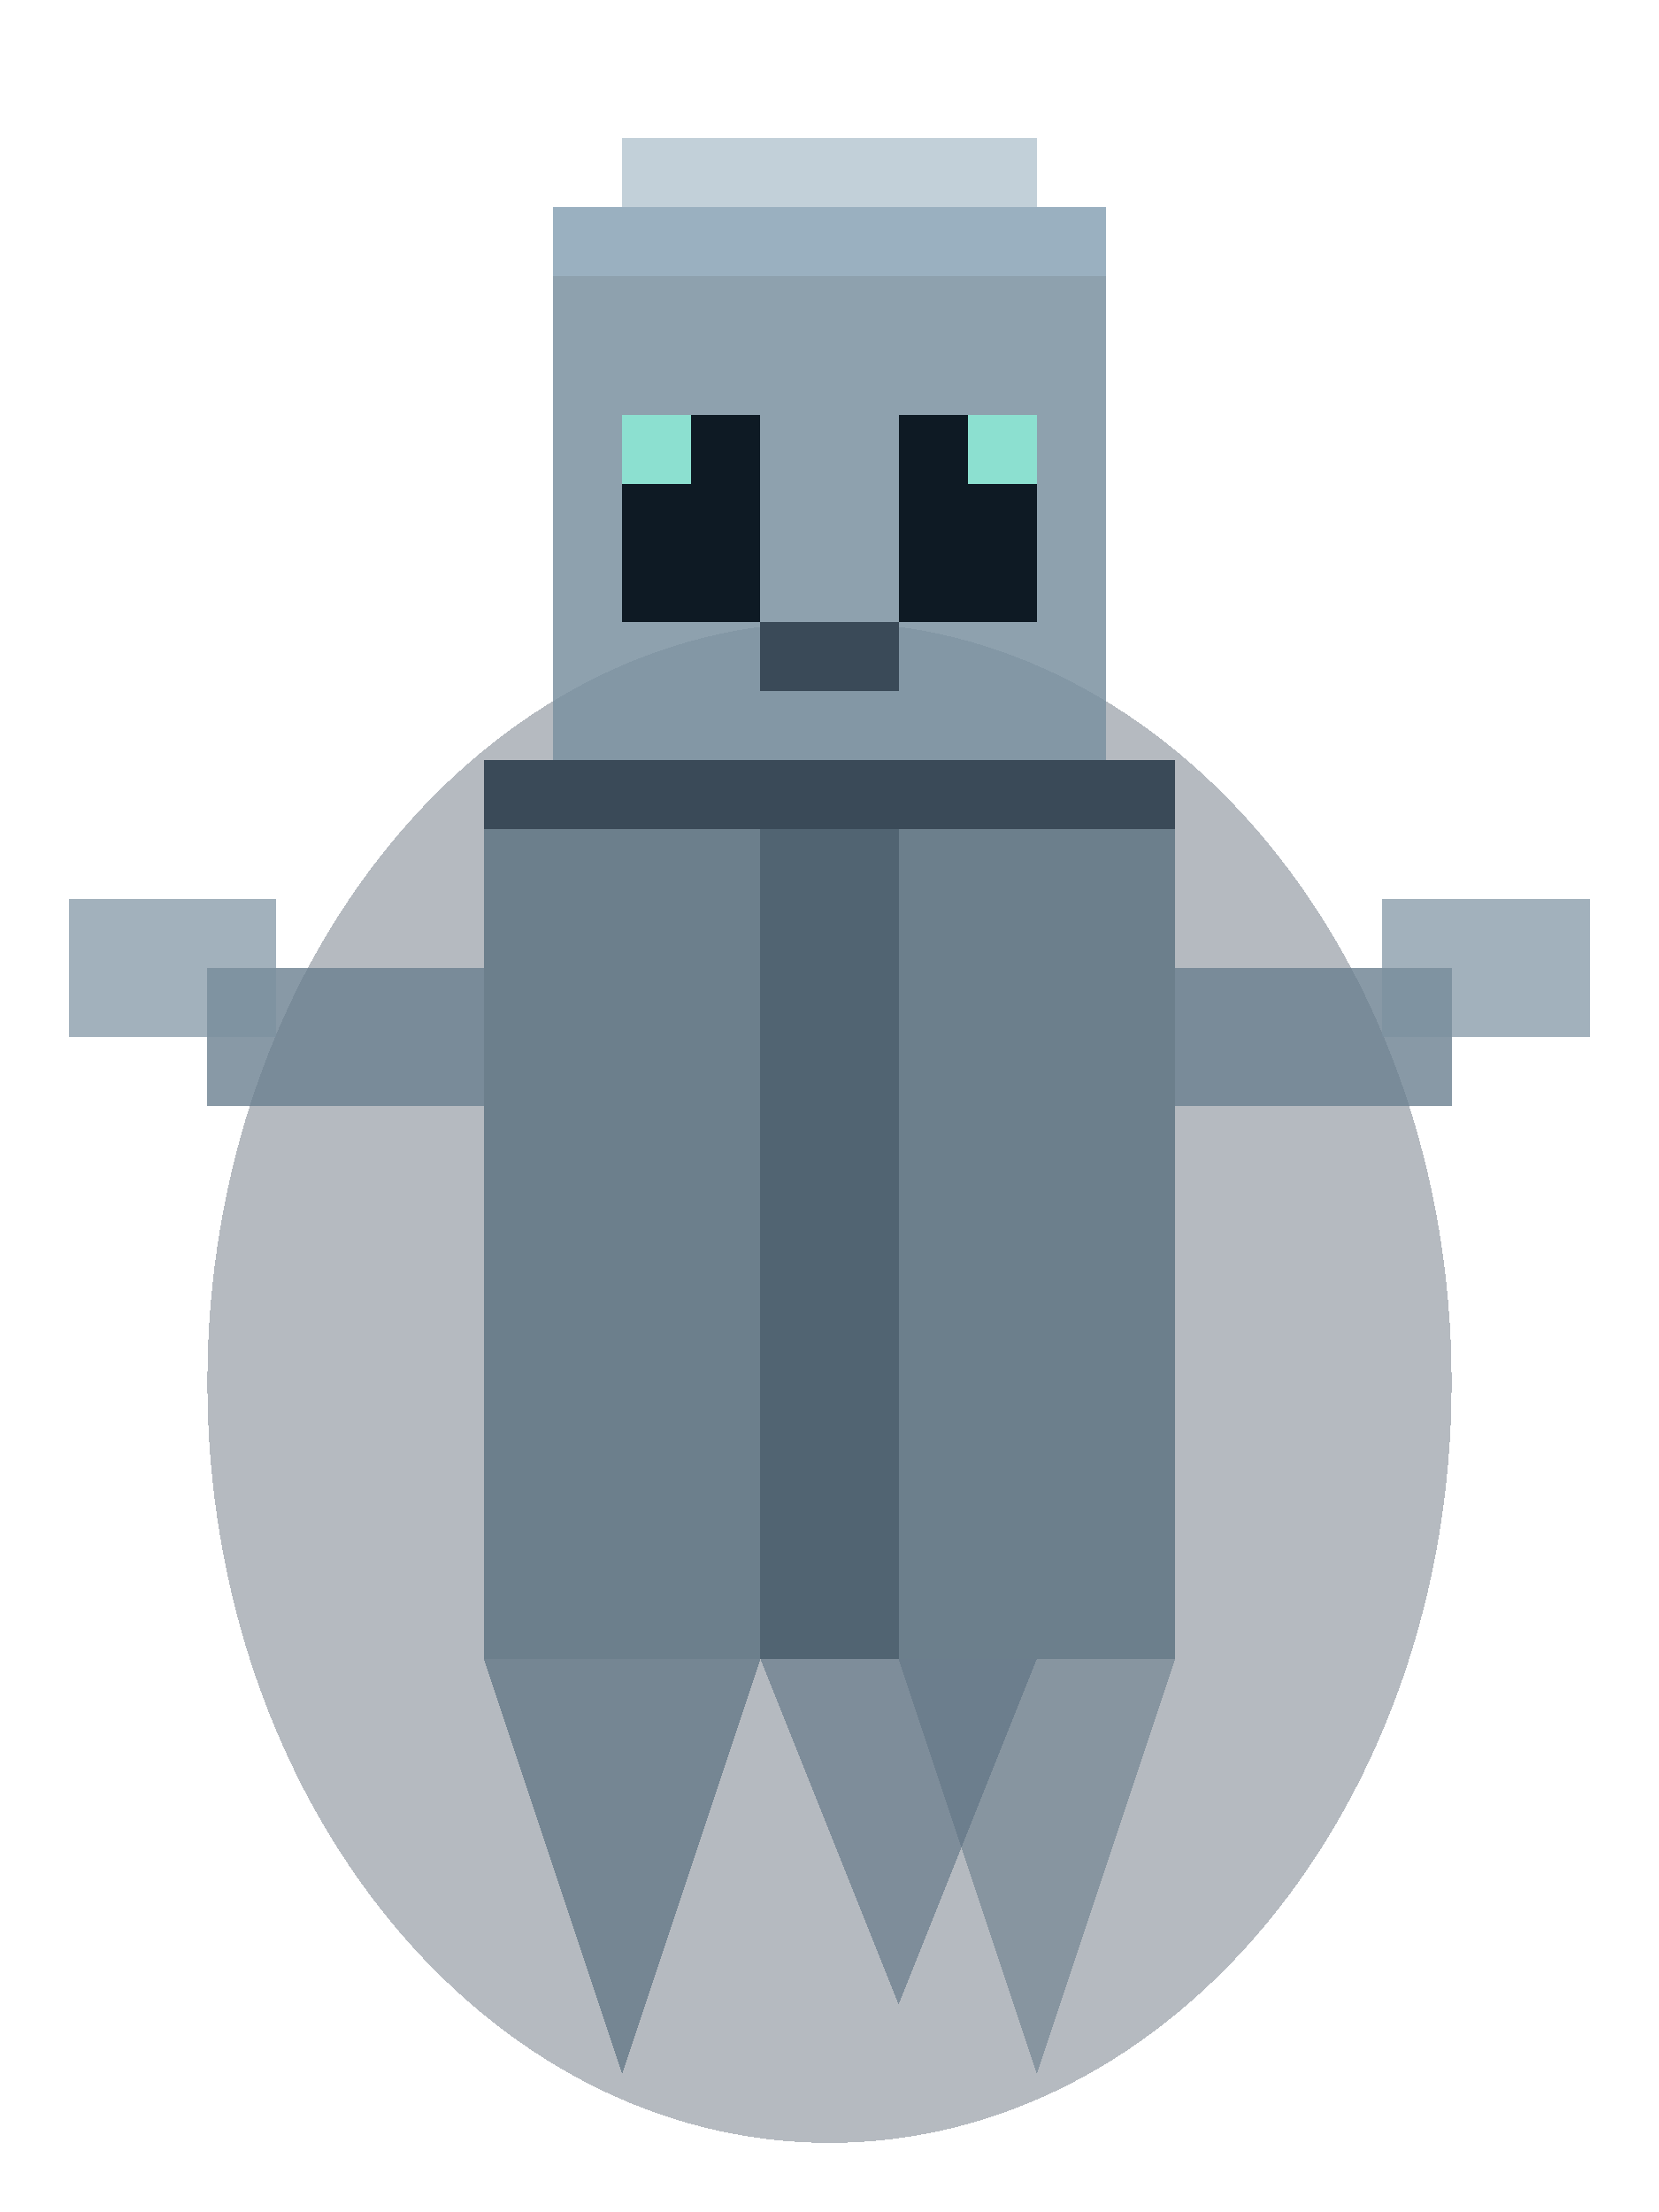
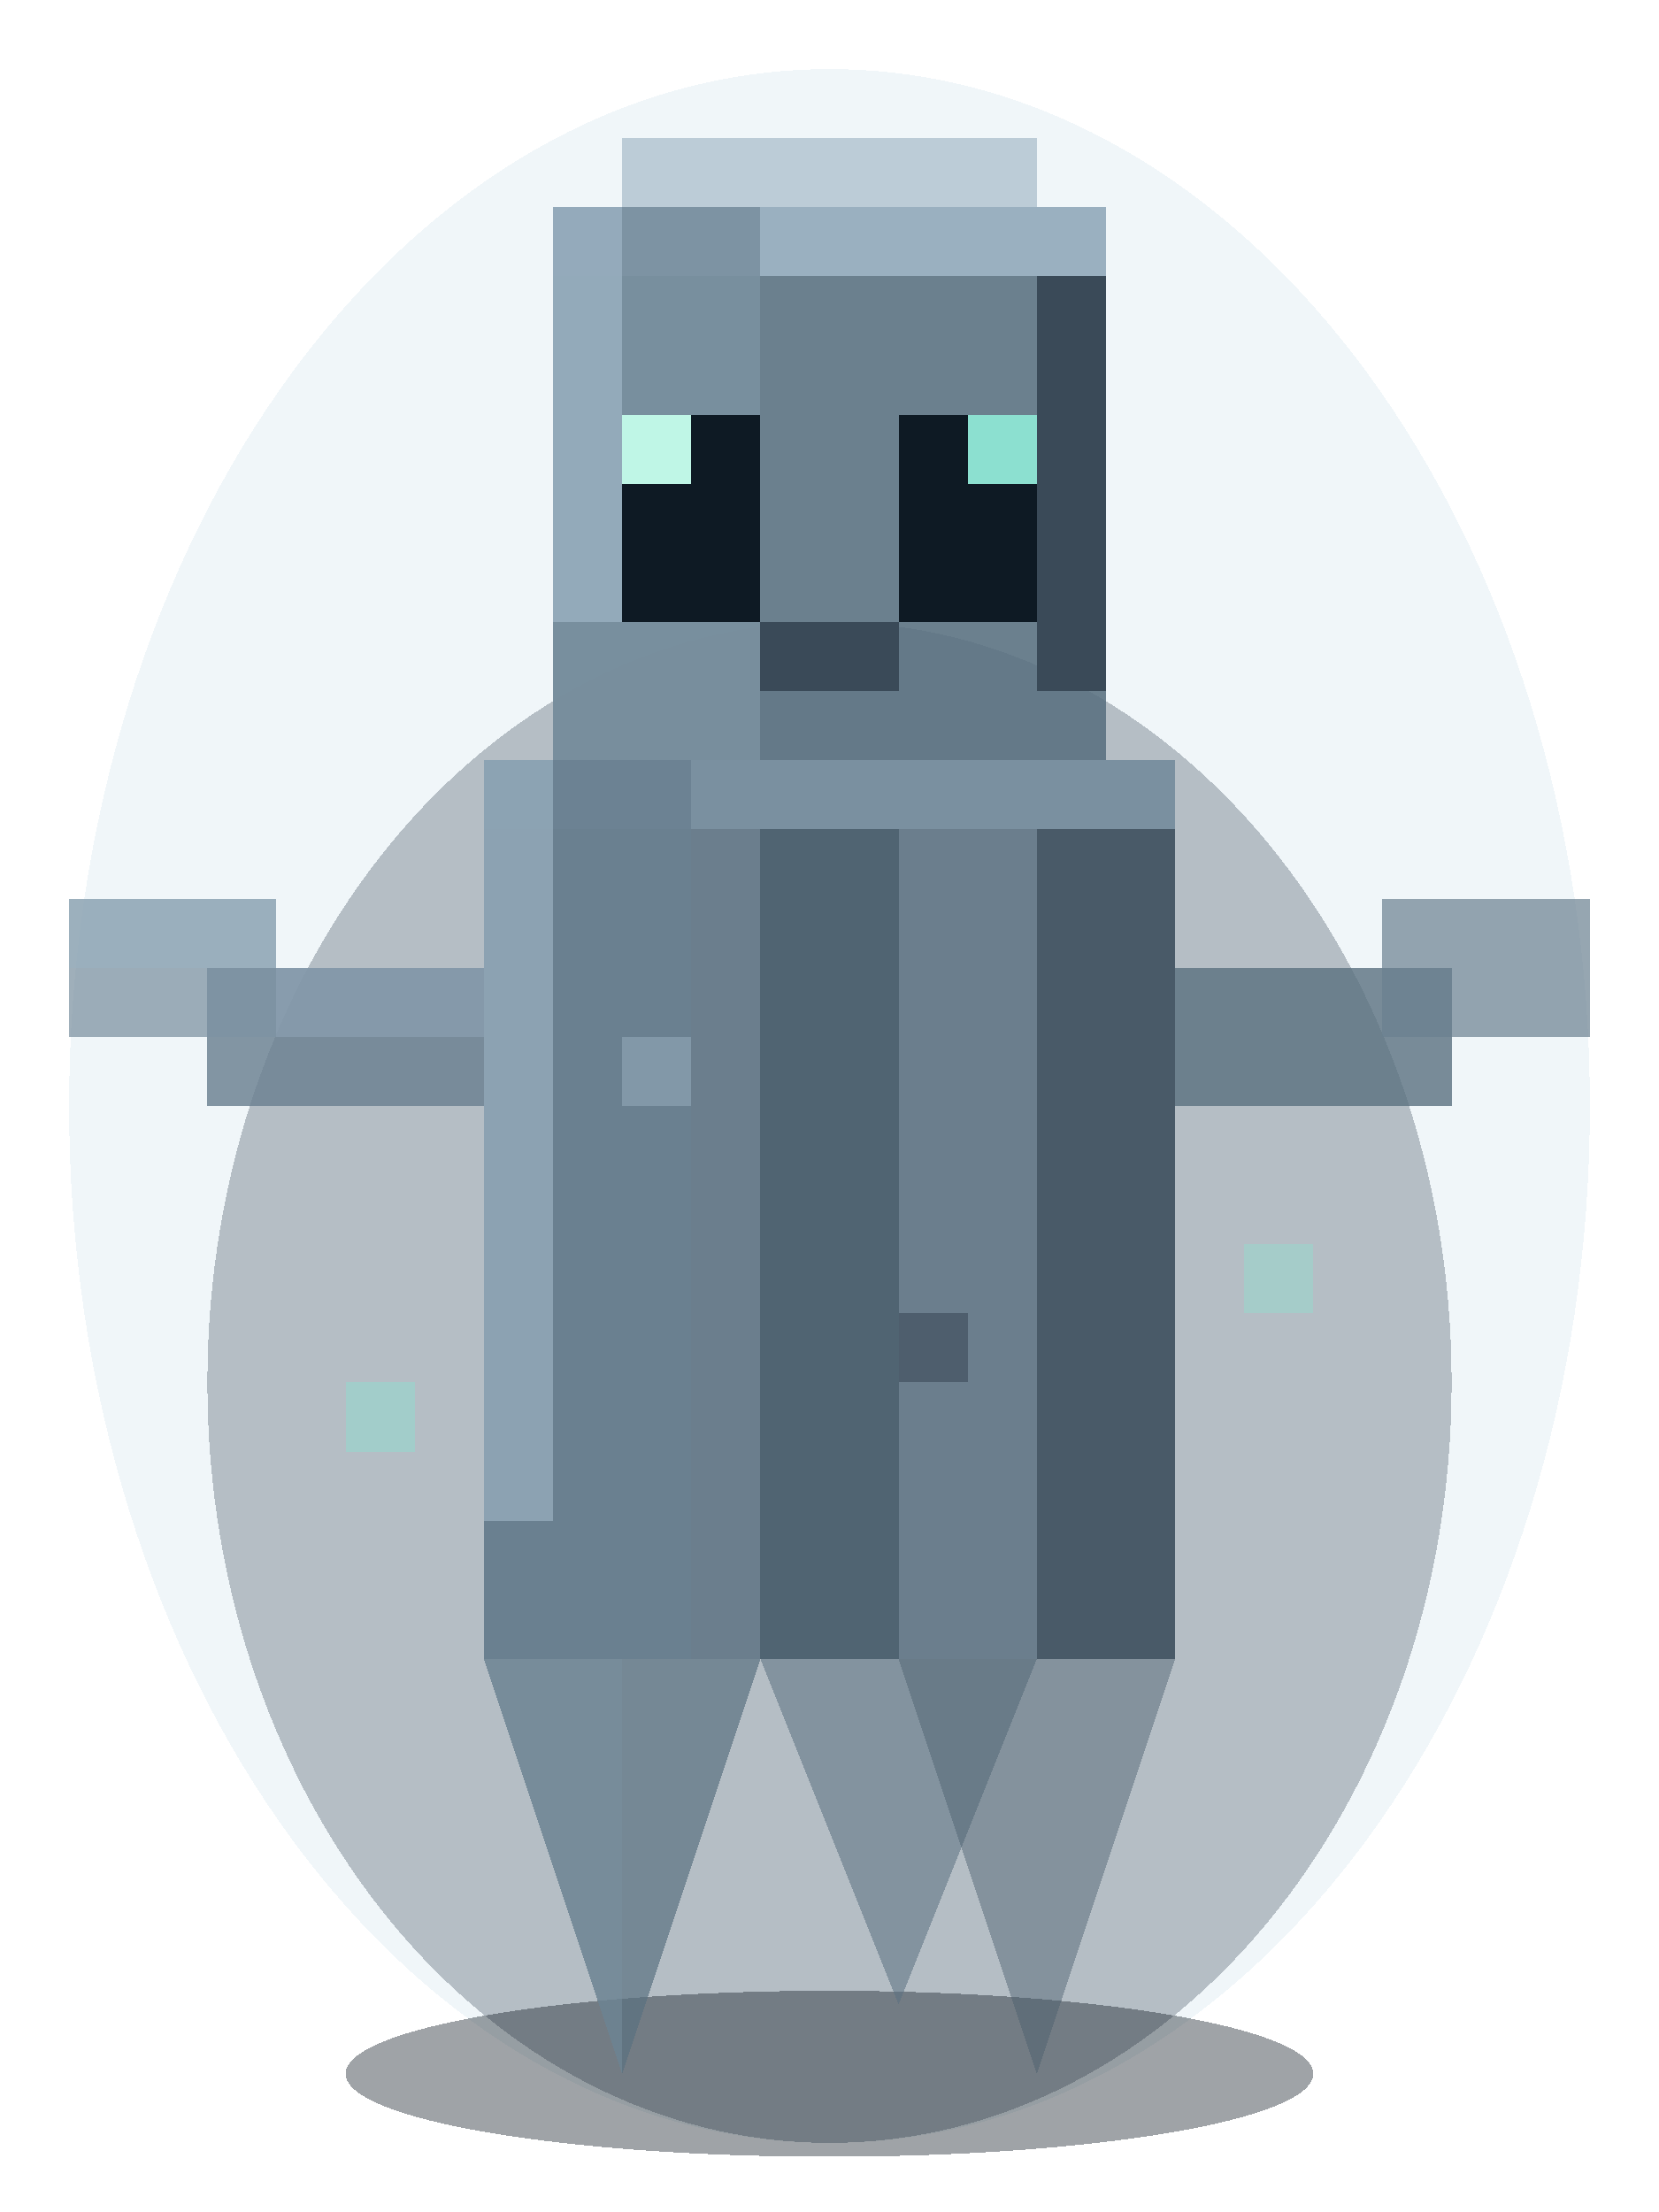
<svg xmlns="http://www.w3.org/2000/svg" viewBox="0 0 24 32" shape-rendering="crispEdges" preserveAspectRatio="xMidYMax meet" aria-label="Cycle-Revenant">
-   <ellipse cx="12" cy="20" rx="9" ry="11" fill="#2a3a4a" opacity="0.35" />
-   <rect x="8" y="3" width="8" height="8" fill="#7a90a0" opacity="0.85" />
+   <ellipse cx="12" cy="16" rx="11" ry="15" fill="#6aa0c4" opacity="0.1" />
+   <ellipse cx="12" cy="20" rx="9" ry="11" fill="#2a3a4a" opacity="0.3" />
+   <ellipse cx="12" cy="30" rx="7" ry="1.2" fill="#0e1a24" opacity="0.4" />
+   <rect x="8" y="3" width="8" height="8" fill="#5a7080" opacity="0.88" />
  <rect x="8" y="3" width="8" height="1" fill="#9ab0c0" />
+   <rect x="8" y="3" width="3" height="8" fill="#7a90a0" opacity="0.9" />
+   <rect x="8" y="3" width="1" height="6" fill="#9ab0c0" opacity="0.8" />
+   <rect x="15" y="4" width="1" height="6" fill="#3a4a58" />
  <rect x="9" y="6" width="2" height="3" fill="#0e1a24" />
  <rect x="13" y="6" width="2" height="3" fill="#0e1a24" />
  <rect x="9" y="6" width="1" height="1" fill="#8ce0d0" />
  <rect x="14" y="6" width="1" height="1" fill="#8ce0d0" />
+   <rect x="9" y="6" width="1" height="1" fill="#d4fff0" opacity="0.7" />
  <rect x="11" y="9" width="2" height="1" fill="#3a4a58" />
-   <rect x="7" y="11" width="10" height="13" fill="#5a7080" opacity="0.8" />
-   <rect x="7" y="11" width="10" height="1" fill="#3a4a58" />
+   <rect x="7" y="11" width="10" height="13" fill="#5a7080" opacity="0.82" />
+   <rect x="7" y="11" width="10" height="1" fill="#7a90a0" />
+   <rect x="7" y="11" width="3" height="13" fill="#6a8090" opacity="0.85" />
+   <rect x="7" y="11" width="1" height="11" fill="#9ab0c0" opacity="0.7" />
+   <rect x="15" y="12" width="2" height="12" fill="#3a4a58" opacity="0.7" />
  <rect x="11" y="12" width="2" height="12" fill="#4a5e6c" opacity="0.8" />
-   <rect x="3" y="14" width="4" height="2" fill="#6a8090" opacity="0.8" />
-   <rect x="17" y="14" width="4" height="2" fill="#6a8090" opacity="0.8" />
-   <rect x="1" y="13" width="3" height="2" fill="#7a90a0" opacity="0.7" />
-   <rect x="20" y="13" width="3" height="2" fill="#7a90a0" opacity="0.7" />
+   <rect x="9" y="15" width="1" height="1" fill="#9ab0c0" opacity="0.5" />
+   <rect x="13" y="19" width="1" height="1" fill="#3a4a58" opacity="0.6" />
+   <rect x="3" y="14" width="4" height="2" fill="#6a8090" opacity="0.82" />
+   <rect x="3" y="14" width="4" height="1" fill="#8aa0b0" opacity="0.7" />
+   <rect x="17" y="14" width="4" height="2" fill="#5a7080" opacity="0.8" />
+   <rect x="1" y="13" width="3" height="2" fill="#7a90a0" opacity="0.72" />
+   <rect x="1" y="13" width="3" height="1" fill="#9ab0c0" opacity="0.6" />
+   <rect x="20" y="13" width="3" height="2" fill="#6a8090" opacity="0.7" />
  <polygon points="7,24 9,30 11,24" fill="#5a7080" opacity="0.7" />
-   <polygon points="11,24 13,29 15,24" fill="#5a7080" opacity="0.6" />
-   <polygon points="13,24 15,30 17,24" fill="#5a7080" opacity="0.5" />
+   <polygon points="7,24 9,30 9,24" fill="#7a90a0" opacity="0.5" />
+   <polygon points="11,24 13,29 15,24" fill="#5a7080" opacity="0.55" />
+   <polygon points="13,24 15,30 17,24" fill="#4a5e6c" opacity="0.45" />
  <rect x="9" y="2" width="6" height="1" fill="#9ab0c0" opacity="0.6" />
+   <rect x="5" y="20" width="1" height="1" fill="#8ce0d0" opacity="0.45" />
+   <rect x="18" y="18" width="1" height="1" fill="#8ce0d0" opacity="0.4" />
</svg>
